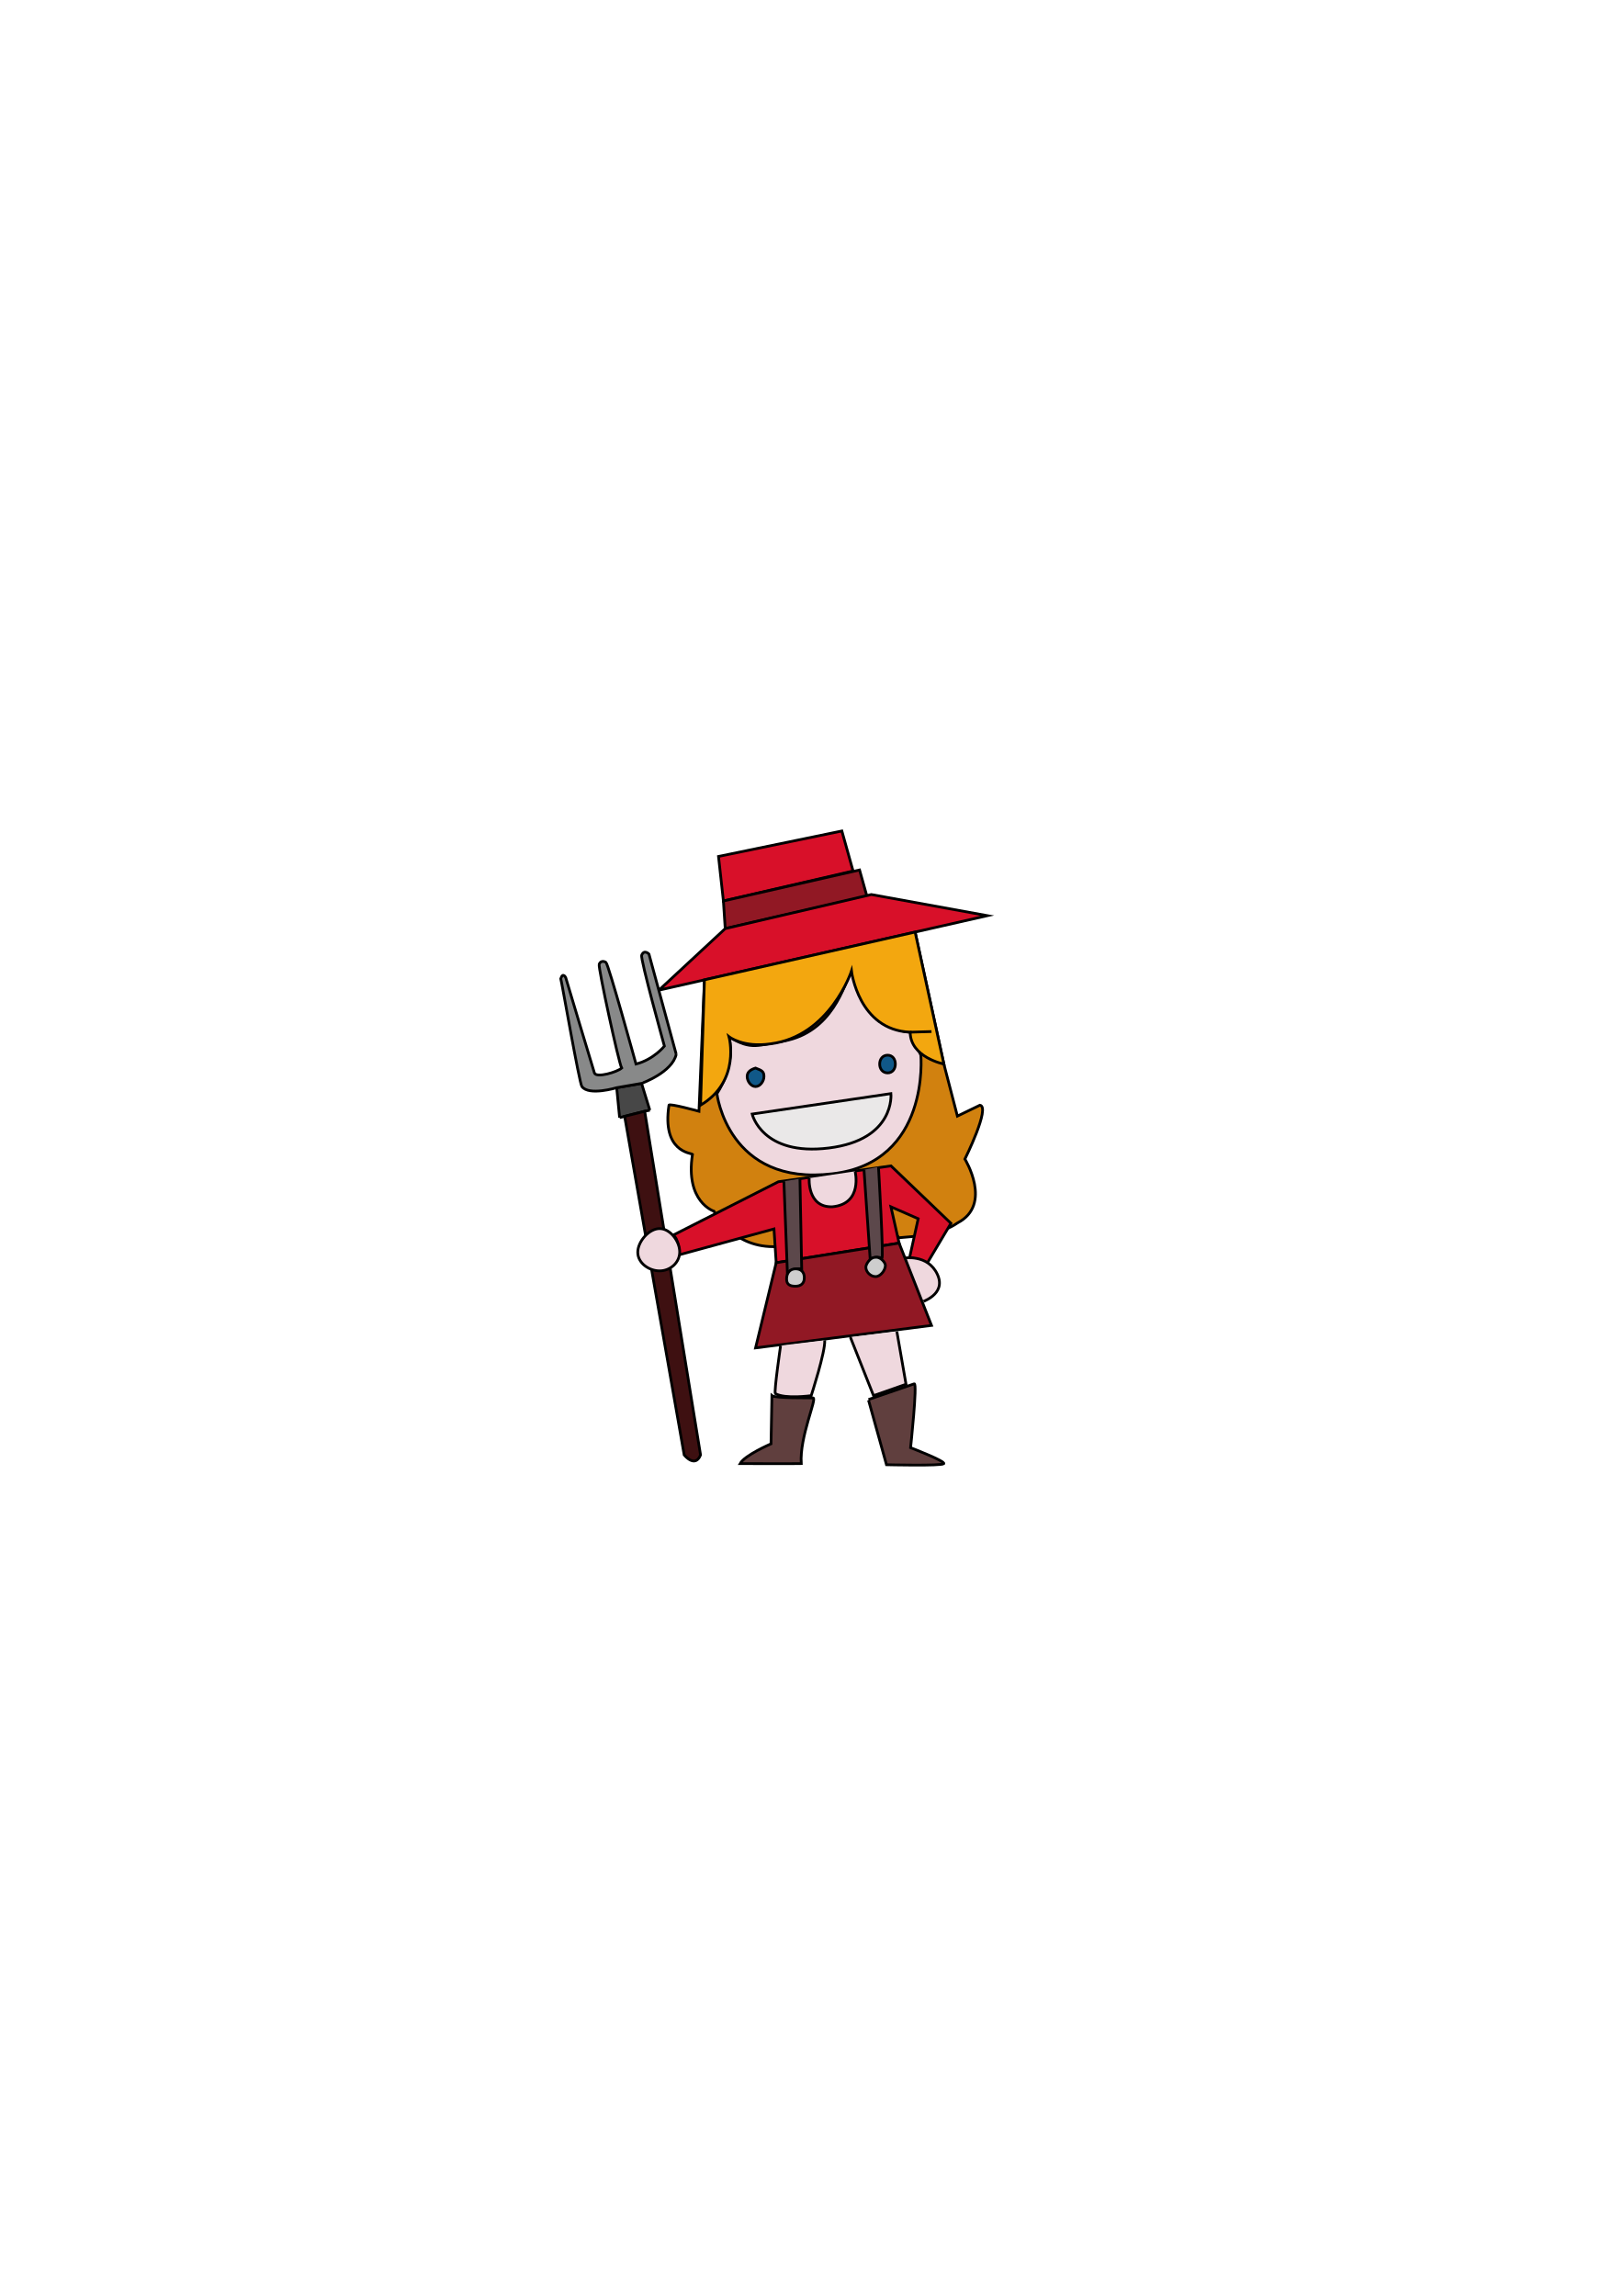
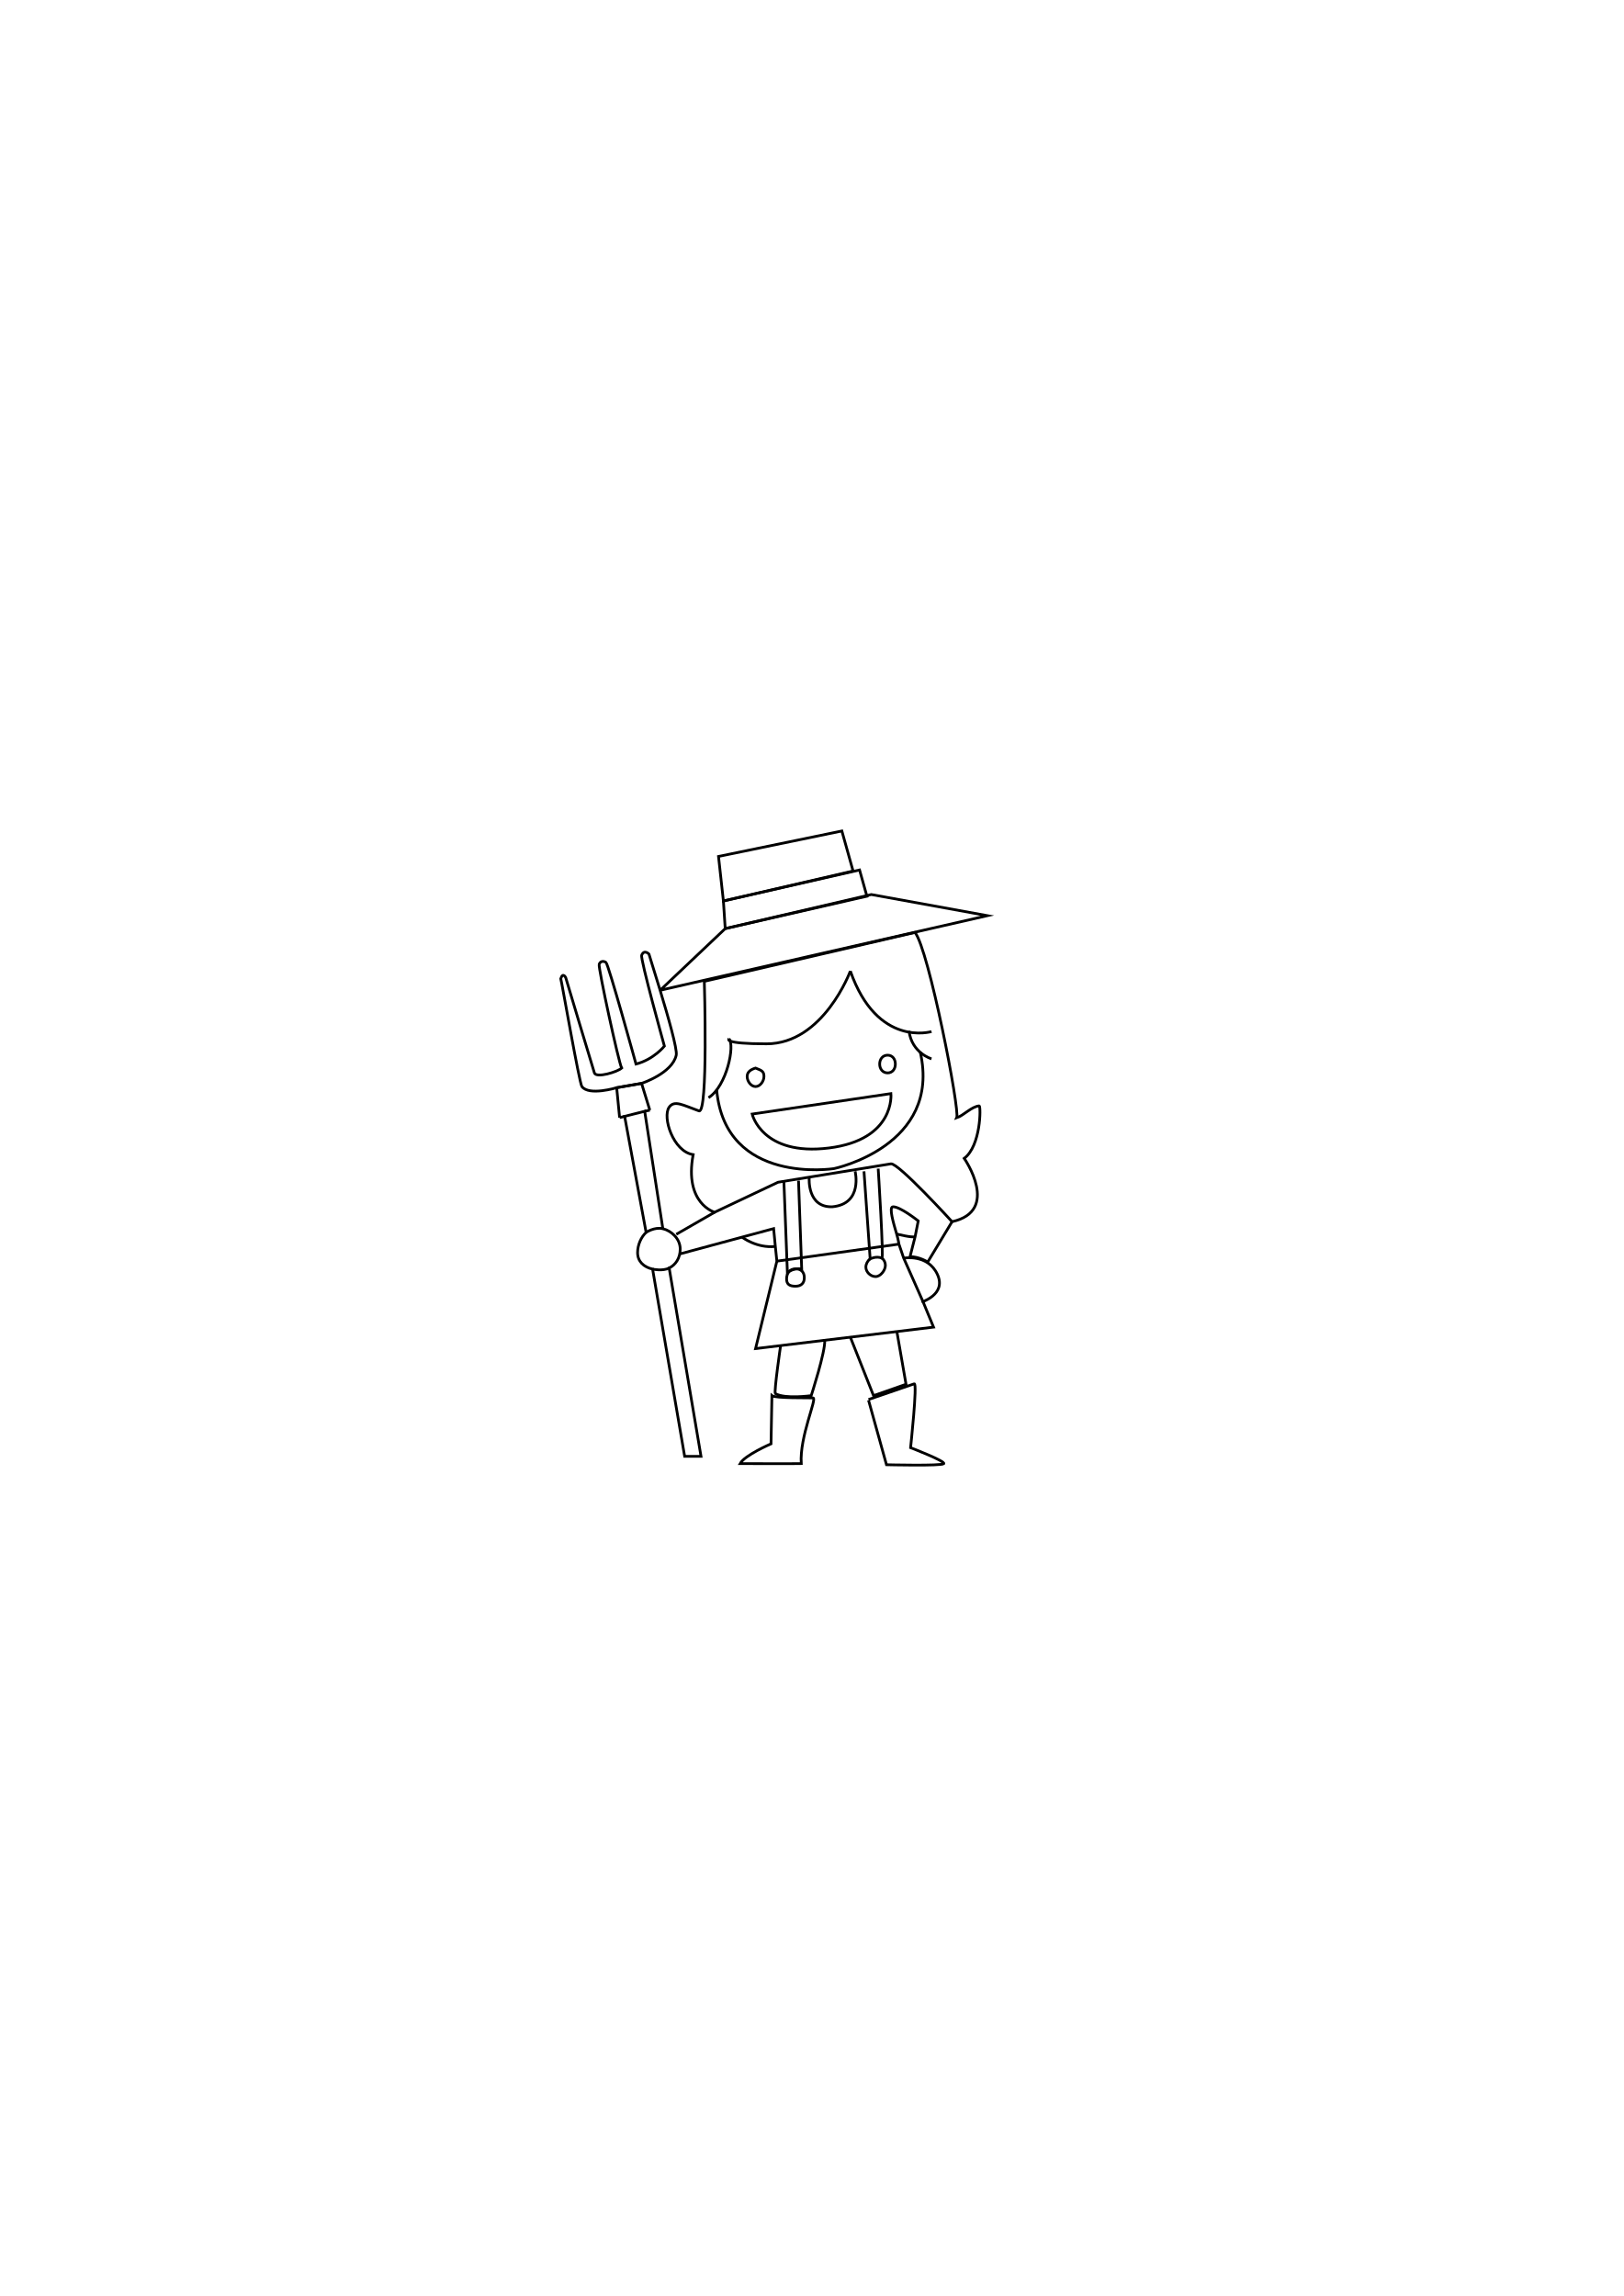
<svg xmlns="http://www.w3.org/2000/svg" version="1.1" id="Calque_2" x="0px" y="0px" width="595.28px" height="841.89px" viewBox="0 0 595.28 841.89" enable-background="new 0 0 595.28 841.89" xml:space="preserve">
-   <path fill="#D1810F" stroke="#000000" stroke-miterlimit="10" d="M256.25,407.479c0,0-10.874-3-11-2.229  c-2.625,17.125,8,17.5,8.625,18c-2.75,17.5,7.875,20.875,7.875,20.875s6.375,13,21.75,13s46.125-3.684,46.125-3.684  s-7.53,1.146,4.625,0s16.18-4.7,16.875-5.066C364,441.625,353.75,425,353.75,425s9.5-19.125,5.5-19.75l-8.25,4l-4.962-19.089  L335.5,341.763l-77.241,17.526L256.25,407.479z" />
-   <path fill="#D81029" stroke="#000000" stroke-miterlimit="10" d="M246.659,452.964l38.716-19.651l41.277-5.812l21.973,21.062  l-8.592,14.449l-6.533-2.001l3.125-14.136l-10-4.369l3,13.307l-45.062,7.199l-0.812-12.387l-34.562,9.438  C249.188,460.062,248.817,453.615,246.659,452.964z" />
-   <path fill="#EFD8DE" stroke="#000000" stroke-miterlimit="10" d="M331.312,461.334c0,0,8.834-1.646,12.354,5.958  s-6.399,10.197-5.254,10.052" />
-   <path fill="#EFD8DE" stroke="#000000" stroke-miterlimit="10" d="M262.833,401c0,0,4,34.048,42.417,29.381  c35.917-4.167,32.345-43.47,32.345-43.47l-3.905-8.436c0,0-17.564-0.225-21.522-23.225c-2.532,6.189-7.143,23.203-24.78,26.477  c-9.261,1.352-11.762,3.648-20.137-1.602C269.875,391,262.833,401,262.833,401z" />
  <path fill="none" stroke="#000000" stroke-miterlimit="10" d="M341.5,378.25" />
-   <polygon fill="#911824" stroke="#000000" stroke-miterlimit="10" points="284.562,463.012 276.998,494.25 341.5,486   329.625,455.812 " />
  <path fill="none" stroke="#000000" stroke-miterlimit="10" d="M281,382.75" />
-   <path fill="none" stroke="#000000" stroke-miterlimit="10" d="M267.25,380.777" />
+   <path fill="none" stroke="#000000" stroke-miterlimit="10" d="M267.25,380.916" />
  <path fill="none" stroke="#000000" stroke-miterlimit="10" d="M341.5,388.25" />
+   <path fill="none" stroke="#000000" stroke-miterlimit="10" d="M337.375,385.75c7.875,34.5-31.625,42.75-31.625,42.75  s-39.75,6.25-43-28.75" />
+   <path fill="none" stroke="#000000" stroke-miterlimit="10" d="M259.75,402.5c6.75-4.25,9.75-19.375,7.5-21.584" />
+   <path fill="none" stroke="#000000" stroke-miterlimit="10" d="M267.25,380.916c0,0-2.508,1.829,13.75,1.834  c20.905,0.007,30.75-26.688,30.75-26.688" />
  <path fill="none" stroke="#000000" stroke-miterlimit="10" d="M341.5,378.25" />
+   <path fill="none" stroke="#000000" stroke-miterlimit="10" d="M311.75,356.062" />
  <g>
-     <path fill="#DDBFC6" stroke="#000000" stroke-miterlimit="10" d="M312.167,356.062" />
-     <g>
-       <path fill="#DDBFC6" stroke="#000000" stroke-miterlimit="10" d="M333.689,378.475" />
-     </g>
+     <path fill="none" stroke="#000000" stroke-miterlimit="10" d="M333.25,378" />
+     <path fill="none" stroke="#000000" stroke-miterlimit="10" d="M311.75,356.062c9.894,28.227,29.75,22.188,29.75,22.188" />
+     <path fill="none" stroke="#000000" stroke-miterlimit="10" d="M333.25,378c1,8.125,8.25,10.25,8.25,10.25" />
  </g>
-   <polygon fill="#D81029" stroke="#000000" stroke-miterlimit="10" points="312.75,319.375 265.213,330.374 263.417,314.035   308.641,304.703 " />
-   <polygon fill="#911824" stroke="#000000" stroke-miterlimit="10" points="317.826,328.624 265.875,340.5 265.213,330.374   315.13,318.995 " />
-   <path fill="#EAE8E8" stroke="#000000" stroke-miterlimit="10" d="M275.75,408.5l50.875-7.5c0,0,1.75,16.89-22.75,19.945  S275.75,408.5,275.75,408.5z" />
-   <path fill="#EFD8DE" stroke="#000000" stroke-miterlimit="10" d="M296.667,432c0,0-0.791,10.829,8.5,10.498  c11.291-1.081,8.333-12.998,8.333-12.998" />
-   <path fill="#EFD8DE" stroke="#000000" stroke-miterlimit="10" d="M286.182,493.392c0,0-2.47,16.929-1.932,17.608  c3.583,2.083,13.15,0.75,13.15,0.75s5.274-16.247,4.948-20.31" />
-   <polyline fill="#EFD8DE" stroke="#000000" stroke-miterlimit="10" points="311.75,490.306 320.25,511.75 332.167,507.583   328.805,488.248 " />
-   <path fill="#5C484B" stroke="#000000" stroke-miterlimit="10" d="M293.268,432.201l0.649,33.132c0,0-2.417-0.667-5.25,1.25  l-1.28-33.432" />
-   <path fill="#5C484B" stroke="#000000" stroke-miterlimit="10" d="M316.75,428.933l2.26,32.662c0,0,2.303-1.157,4.283-0.261  c0.798,0.838-1.23-33.459-1.23-33.459" />
-   <path fill="#105888" stroke="#000000" stroke-miterlimit="10" d="M280.081,394.717c0-1.703-0.602-2.179-3.083-3.084  c-1.669,0.492-3.083,1.381-3.083,3.084c0,1.703,1.38,3.7,3.083,3.7S280.081,396.42,280.081,394.717z" />
-   <path fill="#105888" stroke="#000000" stroke-miterlimit="10" d="M328.25,390.161c0-1.795-1.043-3.25-2.838-3.25  s-2.912,1.455-2.912,3.25s1.117,3.25,2.912,3.25S328.25,391.956,328.25,390.161z" />
-   <path fill="none" stroke="#000000" stroke-miterlimit="10" d="M335.5,453.441" />
-   <path fill="none" stroke="#000000" stroke-miterlimit="10" d="M328.728,452.482" />
-   <path fill="#603F3E" stroke="#000000" stroke-miterlimit="10" d="M271.333,536.668c0,0,19.75,0.084,22.417,0  c-0.667-9.834,5.917-24.001,4.333-24.084s-13.916,0.167-15.083-0.834l-0.333,17.668C282.667,529.418,273,533.585,271.333,536.668z" />
-   <path fill="#603F3E" stroke="#000000" stroke-miterlimit="10" d="M318.417,513.418L325,537.084c0,0,20.166,0.492,21-0.379  s-12.166-5.871-12.166-5.871s2.576-23.843,1.333-23.416s-16.75,5.75-16.75,5.75" />
-   <polyline fill="#474747" stroke="#000000" stroke-miterlimit="10" points="238.235,407.082 235.208,397.25 226.083,398.833   227.156,409.797 " />
-   <polyline fill="#D81029" stroke="#000000" stroke-miterlimit="10" points="241.562,363.078 362,335.75 319.442,328.005   265.875,340.5 241.562,363.078 " />
-   <polyline fill="none" stroke="#000000" stroke-miterlimit="10" points="227.156,409.797 229,409.333 236.356,407.479   238.235,407.082 " />
-   <path fill="#CECECE" stroke="#000000" stroke-miterlimit="10" d="M294.875,468.499c0,2.036-1.156,3.126-3.25,3.126  s-3.25-0.644-3.25-2.68c0-2.037,1.156-3.688,3.25-3.688S294.875,466.462,294.875,468.499z" />
-   <path fill="#CECECE" stroke="#000000" stroke-miterlimit="10" d="M320.521,461.106c2.166-0.606,4.072,1.833,4.072,2.862  c0,1.792-1.765,4.125-3.594,4.125s-3.562-1.677-3.562-3.469C317.438,463.524,318.981,461.184,320.521,461.106" />
-   <path fill="#888989" stroke="#000000" stroke-miterlimit="10" d="M247.917,386.58l-10-36.747c0,0-1.75-1.833-2.667,0.417  c-0.583,1.25,8.333,33.333,8.333,33.333s-3.917,4.917-10.417,6.577c0,0-10.083-36.577-11-37.244s-2.083-0.5-2.5,0.667  s7.167,36.167,8.25,38.05c-1.583,1.45-9.345,3.772-10,1.777c-0.583-1.777-10.5-34.911-10.5-34.911s-1-2.167-1.833,0.333  c0.333,1,6.801,38.309,7.75,39.583c2.612,3.507,12.75,0.417,12.75,0.417l9.125-1.583C235.208,397.25,246.448,393.248,247.917,386.58  " />
-   <path fill="#3E1011" stroke="#000000" stroke-miterlimit="10" d="M256.833,533.499l-20.478-126.02L229,409.333l21.833,124.166  C250.833,533.499,254.833,538.499,256.833,533.499z" />
-   <path fill="#EFD8DE" stroke="#000000" stroke-miterlimit="10" d="M249.188,459.062c0,3.912-3.463,6.938-7.375,6.938s-8-2.9-8-6.812  s4.088-8.688,8-8.688S249.188,455.15,249.188,459.062z" />
-   <path fill="#F3A70F" stroke="#000000" stroke-miterlimit="10" d="M333.689,378.475c0.061,9.275,12.349,11.686,12.349,11.686  L335.5,341.763l-77.241,17.526l-1.425,45.96c14.917-8.898,10.417-25.125,10.417-25.125s5.125,4.125,15.25,2.625  c21.75-2.75,29.667-26.688,29.667-26.688S314.754,377.7,333.689,378.475z" />
-   <line fill="none" stroke="#000000" stroke-miterlimit="10" x1="341.5" y1="378.25" x2="333.689" y2="378.475" />
+   <path fill="none" stroke="#000000" stroke-miterlimit="10" d="M262,444.5c0,0-11.25-3.125-7.875-21.125  c-7.346-1.113-11.364-13.766-8.816-17.375c1.941-2.75,5.066-0.75,10.941,1.341c3.421,1.218,1.962-47.505,1.962-47.505l77.238-17.925  c5.022,6.099,16.55,65.338,15.3,67.963c2.484-0.811,5.399-4.12,8.25-4.375c0.634,0.252,0.625,14.625-5.5,19.25  c0,0,13.417,19.25-4.461,23.214c0,0-19.735-21.651-22.414-21.214s-41.375,6.75-41.375,6.75L262,444.5z" />
+   <polygon fill="none" stroke="#000000" stroke-miterlimit="10" points="312.75,319.375 265.213,330.374 263.417,314.035   308.641,304.703 " />
+   <polygon fill="none" stroke="#000000" stroke-miterlimit="10" points="317.826,328.624 265.875,340.5 265.213,330.374   315.13,318.995 " />
+   <path fill="none" stroke="#000000" stroke-miterlimit="10" d="M275.75,408.5l50.875-7.5c0,0,1.75,16.89-22.75,19.945  S275.75,408.5,275.75,408.5z" />
+   <g>
+     <path fill="none" stroke="#000000" stroke-miterlimit="10" d="M249.375,459.75l22.666-6.121l11.584-3.129l0.625,6.539l0.562,5.398   L277,494.5l65.25-7.875l-3.837-9.281l-7.101-16.01l-1.75-5.146c0,0-0.206-1.55-0.835-3.705c-1.174-4.027-2.938-9.916-1.353-9.982   c2.625-0.109,9.263,5.184,9.263,5.184l-1.138,5.758l-1.875,7.371c3.25-0.125,6.5,1.938,6.5,1.938l8.914-14.786" />
+     <line fill="none" stroke="#000000" stroke-miterlimit="10" x1="284.812" y1="462.438" x2="329.562" y2="456.188" />
+   </g>
+   <path fill="none" stroke="#000000" stroke-miterlimit="10" d="M296.667,432c0,0-0.791,10.829,8.5,10.498  c11.291-1.081,8.333-12.998,8.333-12.998" />
+   <path fill="none" stroke="#000000" stroke-miterlimit="10" d="M286.182,493.392c0,0-2.47,16.929-1.932,17.608  c3.583,2.083,13.15,0.75,13.15,0.75s5.274-16.247,4.948-20.31" />
+   <polyline fill="none" stroke="#000000" stroke-miterlimit="10" points="311.75,490.306 320.25,511.75 332.167,507.583   328.805,488.248 " />
+   <path fill="none" stroke="#000000" stroke-miterlimit="10" d="M292.75,432.917l1.167,32.416c0,0-2.417-0.667-5.25,1.25l-1.28-33.432  " />
+   <path fill="none" stroke="#000000" stroke-miterlimit="10" d="M316.75,429.5l2.26,32.095c0,0,2.303-1.157,4.283-0.261  c0.798,0.838-1.334-32.834-1.334-32.834" />
+   <path fill="none" stroke="#000000" stroke-miterlimit="10" d="M280.081,394.717c0-1.703-0.602-2.179-3.083-3.084  c-1.669,0.492-3.083,1.381-3.083,3.084c0,1.703,1.38,3.7,3.083,3.7S280.081,396.42,280.081,394.717z" />
+   <path fill="none" stroke="#000000" stroke-miterlimit="10" d="M328.25,390.161c0-1.795-1.043-3.25-2.838-3.25  s-2.912,1.455-2.912,3.25s1.117,3.25,2.912,3.25S328.25,391.956,328.25,390.161z" />
+   <path fill="none" stroke="#000000" stroke-miterlimit="10" d="M272.041,453.629c0,0,5.375,4.16,12.209,3.41" />
+   <path fill="none" stroke="#000000" stroke-miterlimit="10" d="M328.728,452.482c0,0,5.689,1.459,6.772,0.959" />
+   <path fill="none" stroke="#000000" stroke-miterlimit="10" d="M271.333,536.668c0,0,19.75,0.084,22.417,0  c-0.667-9.834,5.917-24.001,4.333-24.084s-13.916,0.167-15.083-0.834l-0.333,17.668C282.667,529.418,273,533.585,271.333,536.668z" />
+   <path fill="none" stroke="#000000" stroke-miterlimit="10" d="M318.417,513.418L325,537.084c0,0,20.166,0.492,21-0.379  s-12.166-5.871-12.166-5.871s2.576-23.843,1.333-23.416s-16.75,5.75-16.75,5.75" />
+   <polyline fill="none" stroke="#000000" stroke-miterlimit="10" points="238.235,407.082 235.208,397.25 226.083,398.833   227.156,409.797 " />
+   <path fill="none" stroke="#000000" stroke-miterlimit="10" d="M362,335.75l-42.558-7.745L265.875,340.5l-23.863,22.619  c-2.015-6.593-4.095-13.285-4.095-13.285s-1.75-1.833-2.667,0.417c-0.583,1.25,8.333,33.333,8.333,33.333s-3.917,4.917-10.417,6.577  c0,0-10.083-36.577-11-37.244s-2.083-0.5-2.5,0.667s7.167,36.167,8.25,38.05c-1.583,1.45-9.345,3.772-10,1.777  c-0.583-1.777-10.5-34.911-10.5-34.911s-1-2.167-1.833,0.333c0.333,1,6.801,38.309,7.75,39.583c2.612,3.507,12.75,0.417,12.75,0.417  l9.125-1.583c0,0,11.24-3.671,12.708-10.339c0.471-2.14-2.984-14.139-5.905-23.792L362,335.75z" />
+   <line fill="none" stroke="#000000" stroke-miterlimit="10" x1="236.356" y1="407.479" x2="238.235" y2="407.082" />
+   <line fill="none" stroke="#000000" stroke-miterlimit="10" x1="227.156" y1="409.797" x2="229" y2="409.333" />
+   <path fill="none" stroke="#000000" stroke-miterlimit="10" d="M257,534l-11.668-69.045c2.376-1.172,4.043-3.656,4.043-6.955  c0-3.729-3.121-6.639-6.366-7.477l-6.653-43.044L229,409.333l7.878,42.558c-1.78,1.638-3.128,4.527-3.128,7.421  c0,3.285,2.297,5.301,5.505,6.049L251,534H257z" />
+   <path fill="none" stroke="#000000" stroke-miterlimit="10" d="M236.878,451.892c0,0,3.006-2.056,6.131-1.368" />
+   <path fill="none" stroke="#000000" stroke-miterlimit="10" d="M239.255,465.361c0,0,3.686,0.825,6.077-0.406" />
+   <line fill="none" stroke="#000000" stroke-miterlimit="10" x1="247.938" y1="452.584" x2="262" y2="444.5" />
+   <path fill="none" stroke="#000000" stroke-miterlimit="10" d="M331.312,461.334c0,0,8.834-1.646,12.354,5.958  s-6.399,10.197-5.254,10.052" />
+   <path fill="none" stroke="#000000" stroke-miterlimit="10" d="M294.875,468.499c0,2.036-1.156,3.126-3.25,3.126  s-3.25-0.644-3.25-2.68c0-2.037,1.156-3.688,3.25-3.688S294.875,466.462,294.875,468.499z" />
+   <path fill="none" stroke="#000000" stroke-miterlimit="10" d="M323.293,461.334c0.843,0.561,1.301,1.605,1.301,2.635  c0,1.792-1.765,4.125-3.594,4.125s-3.562-1.677-3.562-3.469c0-1.101,0.617-2.321,1.572-3.03" />
</svg>
